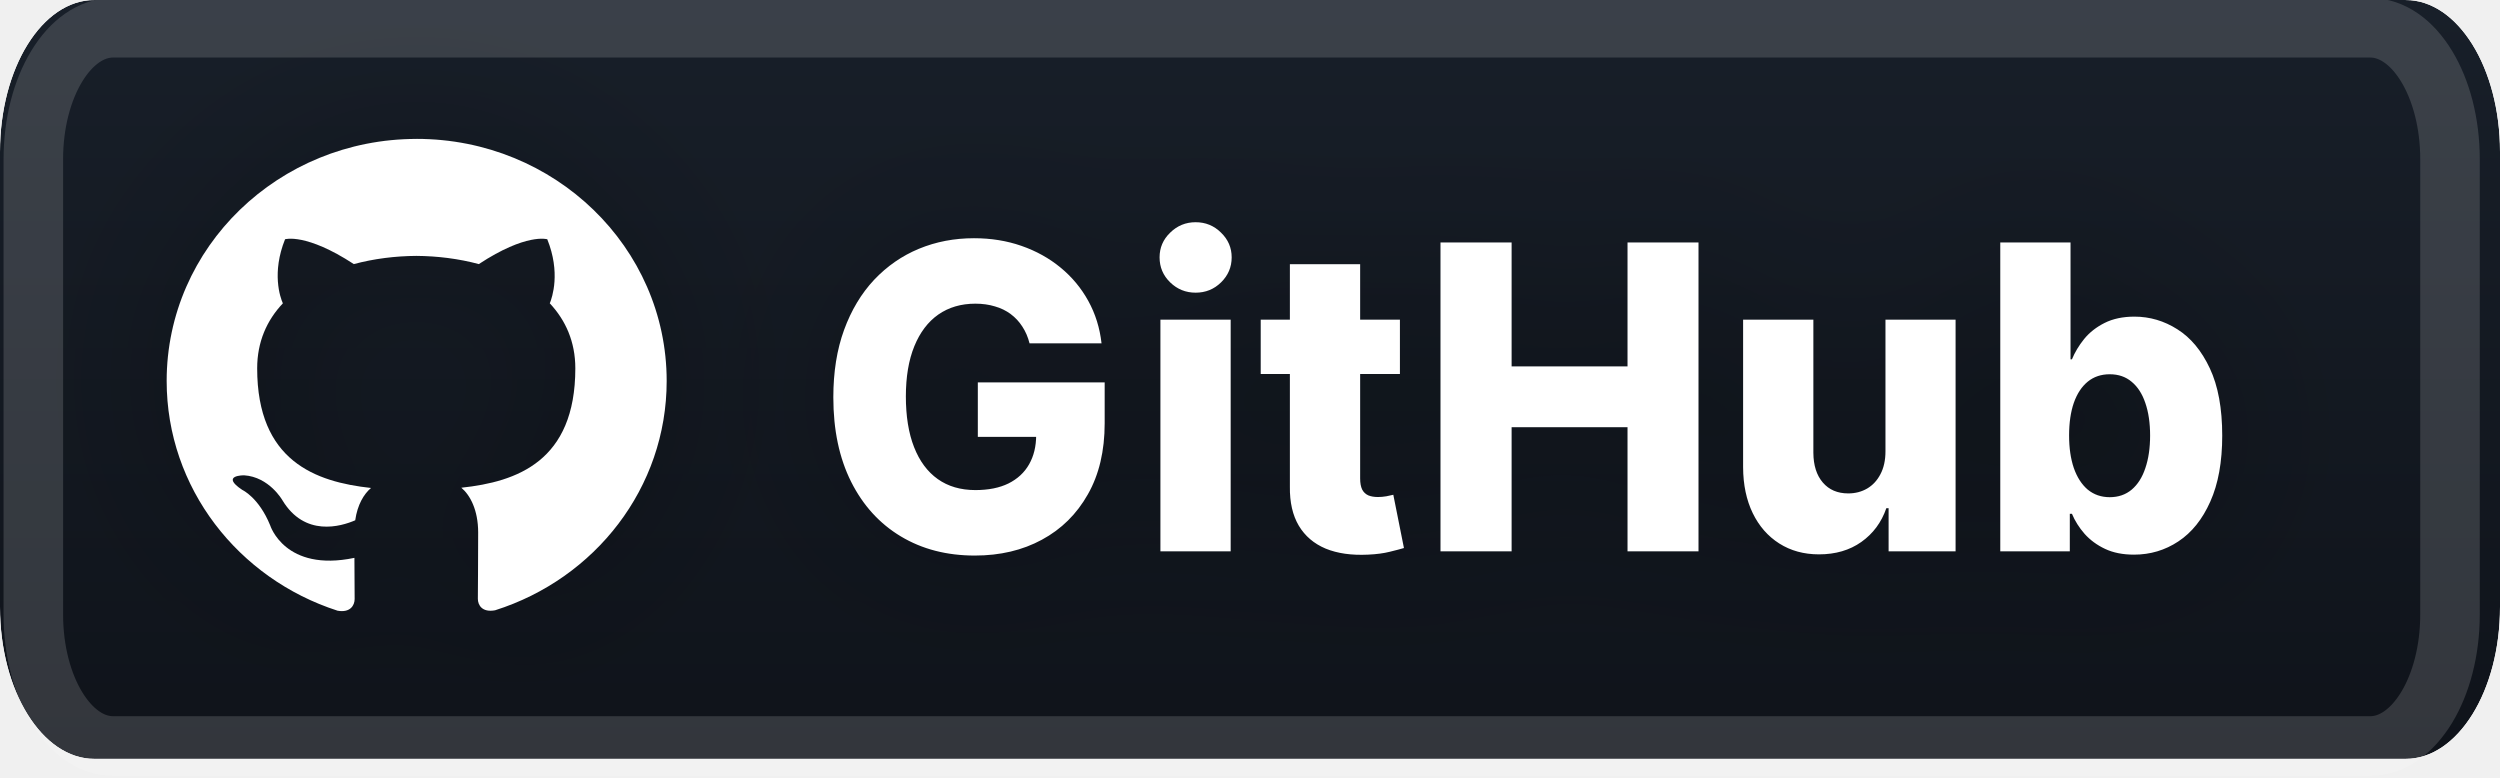
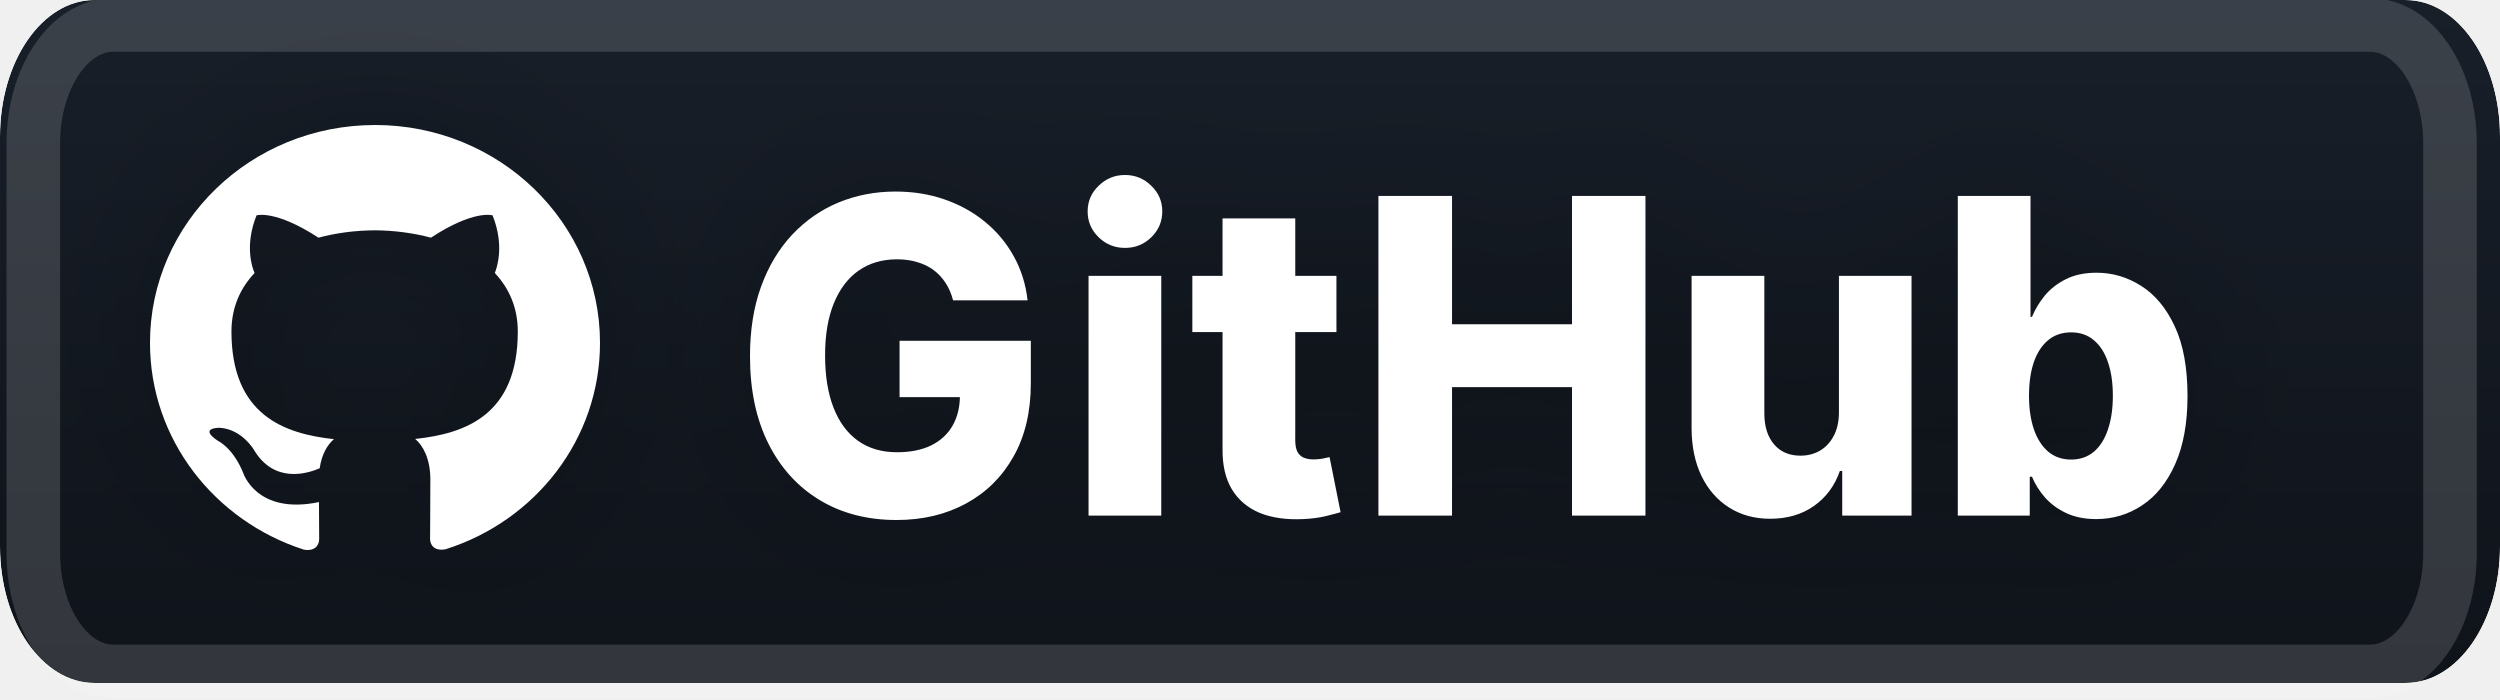
- <svg xmlns="http://www.w3.org/2000/svg" width="90" height="28" viewBox="0 0 90 28" fill="none">
+ <svg xmlns="http://www.w3.org/2000/svg" width="100" height="28" viewBox="0 0 100 28" fill="none">
  <g clip-path="url(#clip0_1_82)">
-     <mask id="mask0_1_82" style="mask-type:luminance" maskUnits="userSpaceOnUse" x="-1" y="0" width="92" height="28">
-       <path d="M86.604 0.001H3.396C1.52 0.001 -0 2.447 -0 5.464V21.856C-0 24.873 1.52 27.319 3.396 27.319H86.604C88.48 27.319 90 24.873 90 21.856V5.464C90 2.447 88.48 0.001 86.604 0.001Z" fill="white" />
+     <mask id="mask0_1_82" style="mask-type:luminance" maskUnits="userSpaceOnUse" x="-1" y="0" width="102" height="28">
+       <path d="M96.227 0.001H3.773C1.689 0.001 -0 2.447 -0 5.464V21.856C-0 24.873 1.689 27.319 3.773 27.319H96.227C98.311 27.319 100 24.873 100 21.856V5.464C100 2.447 98.311 0.001 96.227 0.001Z" fill="white" />
    </mask>
    <g mask="url(#mask0_1_82)">
-       <path d="M86.604 0.001H3.396C1.52 0.001 -0 2.447 -0 5.464V21.856C-0 24.873 1.52 27.319 3.396 27.319H86.604C88.48 27.319 90 24.873 90 21.856V5.464C90 2.447 88.48 0.001 86.604 0.001Z" fill="url(#paint0_linear_1_82)" />
+       <path d="M96.227 0.001H3.773C1.689 0.001 -0 2.447 -0 5.464V21.856C-0 24.873 1.689 27.319 3.773 27.319H96.227C98.311 27.319 100 24.873 100 21.856V5.464C100 2.447 98.311 0.001 96.227 0.001Z" fill="url(#paint0_linear_1_82)" />
      <g filter="url(#filter0_d_1_82)">
-         <path d="M37.064 12.36C37.006 12.132 36.919 11.931 36.805 11.758C36.691 11.58 36.551 11.43 36.386 11.307C36.221 11.184 36.032 11.091 35.817 11.03C35.604 10.965 35.369 10.932 35.114 10.932C34.6 10.932 34.156 11.062 33.78 11.323C33.408 11.584 33.12 11.964 32.916 12.463C32.713 12.959 32.611 13.562 32.611 14.271C32.611 14.985 32.709 15.593 32.906 16.096C33.103 16.599 33.387 16.983 33.759 17.247C34.132 17.511 34.583 17.643 35.114 17.643C35.584 17.643 35.979 17.564 36.304 17.405C36.631 17.242 36.88 17.012 37.048 16.715C37.217 16.418 37.302 16.069 37.302 15.667L37.777 15.727H35.202V13.767H39.768V15.238C39.768 16.233 39.567 17.086 39.163 17.796C38.763 18.505 38.212 19.05 37.508 19.43C36.809 19.81 36.004 20 35.093 20C34.084 20 33.195 19.77 32.43 19.31C31.665 18.851 31.068 18.195 30.641 17.345C30.213 16.491 30 15.477 30 14.304C30 13.392 30.129 12.583 30.387 11.877C30.646 11.168 31.006 10.567 31.468 10.074C31.933 9.582 32.471 9.209 33.082 8.956C33.696 8.702 34.356 8.576 35.063 8.576C35.676 8.576 36.247 8.668 36.774 8.852C37.305 9.037 37.774 9.298 38.181 9.634C38.591 9.971 38.924 10.371 39.179 10.834C39.434 11.298 39.593 11.806 39.655 12.36H37.064ZM41.775 19.848V11.508H44.304V19.848H41.775ZM43.042 10.536C42.687 10.536 42.382 10.413 42.127 10.166C41.871 9.917 41.745 9.616 41.745 9.265C41.745 8.918 41.871 8.621 42.127 8.375C42.382 8.125 42.687 8 43.042 8C43.4 8 43.706 8.125 43.957 8.375C44.212 8.621 44.34 8.918 44.34 9.265C44.34 9.616 44.212 9.917 43.957 10.166C43.706 10.413 43.4 10.536 43.042 10.536ZM50.397 11.508V13.463H45.386V11.508H50.397ZM46.436 9.51H48.965V17.225C48.965 17.388 48.989 17.52 49.037 17.622C49.088 17.72 49.163 17.79 49.26 17.834C49.356 17.873 49.471 17.893 49.606 17.893C49.703 17.893 49.804 17.884 49.911 17.866C50.021 17.844 50.104 17.826 50.159 17.812L50.542 19.729C50.421 19.765 50.251 19.81 50.03 19.864C49.813 19.919 49.553 19.953 49.249 19.967C48.656 19.996 48.148 19.924 47.724 19.75C47.303 19.573 46.98 19.298 46.757 18.925C46.536 18.552 46.428 18.083 46.436 17.519V9.51ZM51.858 19.848V8.728H54.418V13.191H58.591V8.728H61.146V19.848H58.591V15.379H54.418V19.848H51.858ZM67.877 16.248V11.508H70.401V19.848H67.99V18.295H67.908C67.732 18.805 67.431 19.211 67.007 19.511C66.587 19.808 66.079 19.957 65.483 19.957C64.941 19.957 64.465 19.826 64.055 19.566C63.644 19.305 63.326 18.941 63.099 18.474C62.871 18.004 62.755 17.453 62.752 16.823V11.508H65.281V16.302C65.284 16.755 65.398 17.111 65.622 17.372C65.846 17.633 66.151 17.763 66.537 17.763C66.789 17.763 67.014 17.705 67.215 17.589C67.418 17.47 67.578 17.298 67.695 17.073C67.816 16.845 67.877 16.57 67.877 16.248ZM72.01 19.848V8.728H74.539V12.936H74.59C74.694 12.682 74.841 12.438 75.03 12.203C75.223 11.967 75.468 11.776 75.764 11.627C76.065 11.475 76.423 11.399 76.84 11.399C77.392 11.399 77.907 11.551 78.386 11.855C78.869 12.159 79.258 12.628 79.555 13.262C79.852 13.895 80 14.702 80 15.683C80 16.628 79.857 17.419 79.571 18.056C79.288 18.693 78.905 19.171 78.422 19.49C77.943 19.808 77.41 19.967 76.825 19.967C76.424 19.967 76.078 19.899 75.785 19.761C75.492 19.624 75.246 19.442 75.045 19.218C74.849 18.994 74.697 18.753 74.59 18.496H74.513V19.848H72.01ZM74.487 15.678C74.487 16.127 74.544 16.518 74.658 16.851C74.775 17.184 74.942 17.442 75.159 17.627C75.38 17.808 75.644 17.899 75.951 17.899C76.261 17.899 76.525 17.808 76.741 17.627C76.959 17.442 77.123 17.184 77.233 16.851C77.347 16.518 77.404 16.127 77.404 15.678C77.404 15.229 77.347 14.84 77.233 14.51C77.123 14.181 76.959 13.926 76.741 13.745C76.528 13.564 76.264 13.473 75.951 13.473C75.641 13.473 75.377 13.562 75.159 13.739C74.942 13.917 74.775 14.17 74.658 14.5C74.544 14.829 74.487 15.222 74.487 15.678Z" fill="white" />
+         <path d="M38.123 12.014C38.056 11.752 37.957 11.521 37.826 11.321C37.695 11.117 37.534 10.944 37.344 10.803C37.154 10.661 36.936 10.555 36.69 10.484C36.445 10.409 36.175 10.372 35.881 10.372C35.29 10.372 34.779 10.522 34.347 10.822C33.919 11.121 33.588 11.558 33.353 12.133C33.12 12.703 33.003 13.396 33.003 14.212C33.003 15.032 33.116 15.732 33.342 16.31C33.568 16.889 33.895 17.33 34.323 17.634C34.751 17.938 35.27 18.09 35.881 18.09C36.421 18.09 36.876 17.998 37.25 17.815C37.626 17.628 37.912 17.363 38.106 17.022C38.3 16.681 38.397 16.279 38.397 15.817L38.944 15.886H35.983V13.632H41.233V15.324C41.233 16.468 41.002 17.449 40.538 18.265C40.078 19.081 39.443 19.707 38.635 20.144C37.83 20.581 36.905 20.8 35.858 20.8C34.696 20.8 33.675 20.536 32.795 20.007C31.915 19.478 31.229 18.725 30.737 17.747C30.245 16.764 30 15.598 30 14.25C30 13.201 30.149 12.27 30.445 11.459C30.743 10.643 31.157 9.952 31.689 9.385C32.223 8.819 32.842 8.39 33.544 8.099C34.25 7.808 35.009 7.662 35.822 7.662C36.528 7.662 37.184 7.768 37.79 7.98C38.401 8.193 38.94 8.492 39.408 8.88C39.88 9.267 40.262 9.727 40.556 10.26C40.849 10.792 41.032 11.377 41.103 12.014H38.123ZM43.542 20.625V11.034H46.45V20.625H43.542ZM44.999 9.916C44.59 9.916 44.239 9.775 43.946 9.491C43.652 9.204 43.506 8.859 43.506 8.455C43.506 8.055 43.652 7.714 43.946 7.431C44.239 7.144 44.59 7 44.999 7C45.41 7 45.762 7.144 46.051 7.431C46.344 7.714 46.491 8.055 46.491 8.455C46.491 8.859 46.344 9.204 46.051 9.491C45.762 9.775 45.41 9.916 44.999 9.916ZM53.457 11.034V13.282H47.694V11.034H53.457ZM48.902 8.736H51.81V17.609C51.81 17.797 51.837 17.948 51.892 18.065C51.952 18.177 52.037 18.259 52.149 18.308C52.259 18.354 52.392 18.377 52.547 18.377C52.658 18.377 52.775 18.367 52.897 18.346C53.024 18.321 53.12 18.3 53.183 18.284L53.623 20.488C53.484 20.529 53.288 20.581 53.034 20.644C52.785 20.706 52.486 20.746 52.137 20.763C51.454 20.796 50.87 20.713 50.382 20.513C49.899 20.309 49.527 19.992 49.27 19.564C49.016 19.135 48.893 18.596 48.902 17.946V8.736ZM55.137 20.625V7.837H58.081V12.97H62.88V7.837H65.818V20.625H62.88V15.486H58.081V20.625H55.137ZM73.558 16.485V11.034H76.461V20.625H73.689V18.839H73.594C73.392 19.426 73.046 19.893 72.559 20.238C72.075 20.579 71.491 20.75 70.805 20.75C70.182 20.75 69.635 20.6 69.163 20.3C68.691 20.001 68.325 19.582 68.063 19.045C67.801 18.504 67.668 17.871 67.664 17.147V11.034H70.573V16.548C70.576 17.068 70.707 17.478 70.966 17.778C71.223 18.078 71.573 18.227 72.018 18.227C72.307 18.227 72.566 18.161 72.797 18.027C73.03 17.89 73.215 17.692 73.35 17.434C73.489 17.172 73.558 16.856 73.558 16.485ZM78.312 20.625V7.837H81.22V12.676H81.279C81.398 12.385 81.567 12.104 81.784 11.833C82.007 11.563 82.288 11.342 82.629 11.171C82.974 10.996 83.386 10.909 83.866 10.909C84.5 10.909 85.093 11.084 85.644 11.434C86.2 11.783 86.647 12.322 86.989 13.051C87.33 13.779 87.5 14.708 87.5 15.836C87.5 16.922 87.335 17.832 87.007 18.564C86.681 19.297 86.241 19.847 85.685 20.213C85.135 20.579 84.522 20.763 83.848 20.763C83.388 20.763 82.99 20.683 82.653 20.525C82.316 20.367 82.032 20.159 81.802 19.901C81.576 19.643 81.402 19.366 81.279 19.07H81.19V20.625H78.312ZM81.16 15.829C81.16 16.346 81.226 16.795 81.357 17.178C81.491 17.561 81.684 17.859 81.933 18.071C82.187 18.279 82.491 18.383 82.843 18.383C83.2 18.383 83.503 18.279 83.753 18.071C84.003 17.859 84.191 17.561 84.318 17.178C84.449 16.795 84.514 16.346 84.514 15.829C84.514 15.313 84.449 14.866 84.318 14.487C84.191 14.108 84.003 13.815 83.753 13.607C83.507 13.398 83.204 13.294 82.843 13.294C82.487 13.294 82.183 13.396 81.933 13.6C81.684 13.804 81.491 14.096 81.357 14.475C81.226 14.853 81.16 15.305 81.16 15.829Z" fill="white" />
      </g>
      <g filter="url(#filter1_d_1_82)">
        <path d="M15.001 5.001C10.028 5.001 6 8.904 6 13.715C6 17.568 8.579 20.833 12.152 21.985C12.604 22.067 12.767 21.797 12.767 21.564C12.767 21.357 12.762 20.81 12.759 20.083C10.254 20.608 9.726 18.912 9.726 18.912C9.316 17.907 8.724 17.638 8.724 17.638C7.91 17.099 8.789 17.111 8.789 17.111C9.691 17.17 10.166 18.007 10.166 18.007C10.969 19.34 12.272 18.954 12.788 18.73C12.867 18.168 13.101 17.782 13.357 17.567C11.359 17.349 9.258 16.6 9.258 13.26C9.258 12.307 9.606 11.53 10.183 10.92C10.083 10.702 9.779 9.814 10.262 8.613C10.262 8.613 11.015 8.381 12.738 9.507C13.458 9.314 14.223 9.217 14.988 9.212C15.753 9.217 16.517 9.314 17.238 9.507C18.95 8.381 19.702 8.613 19.702 8.613C20.185 9.814 19.881 10.701 19.793 10.92C20.364 11.53 20.712 12.307 20.712 13.26C20.712 16.607 18.609 17.345 16.608 17.558C16.921 17.819 17.214 18.356 17.214 19.17C17.214 20.336 17.203 21.275 17.203 21.558C17.203 21.785 17.36 22.057 17.824 21.97C21.424 20.83 24 17.562 24 13.715C24 8.904 19.972 5 14.999 5L15.001 5.001Z" fill="white" />
      </g>
    </g>
-     <path d="M85.328 1H4.072C2.486 1 1.2 3.118 1.2 5.732V22.123C1.2 24.736 2.486 26.855 4.072 26.855H85.328C86.914 26.855 88.2 24.736 88.2 22.123V5.732C88.2 3.118 86.914 1 85.328 1Z" stroke="white" stroke-opacity="0.15" stroke-width="2.143" />
+     <path d="M94.808 1H4.525C2.762 1 1.333 3.118 1.333 5.732V22.123C1.333 24.736 2.762 26.855 4.525 26.855H94.808C96.571 26.855 98 24.736 98 22.123V5.732C98 3.118 96.571 1 94.808 1Z" stroke="white" stroke-opacity="0.15" stroke-width="2.143" />
  </g>
  <defs>
-     <filter id="filter0_d_1_82" x="24.286" y="2.286" width="61.429" height="23.429" filterUnits="userSpaceOnUse" color-interpolation-filters="sRGB">
+     <filter id="filter0_d_1_82" x="24.286" y="1.286" width="68.929" height="25.229" filterUnits="userSpaceOnUse" color-interpolation-filters="sRGB">
      <feFlood flood-opacity="0" result="BackgroundImageFix" />
      <feColorMatrix in="SourceAlpha" type="matrix" values="0 0 0 0 0 0 0 0 0 0 0 0 0 0 0 0 0 0 127 0" result="hardAlpha" />
      <feOffset />
      <feGaussianBlur stdDeviation="2.857" />
      <feComposite in2="hardAlpha" operator="out" />
      <feColorMatrix type="matrix" values="0 0 0 0 0 0 0 0 0 0 0 0 0 0 0 0 0 0 0.25 0" />
      <feBlend mode="normal" in2="BackgroundImageFix" result="effect1_dropShadow_1_82" />
      <feBlend mode="normal" in="SourceGraphic" in2="effect1_dropShadow_1_82" result="shape" />
    </filter>
    <filter id="filter1_d_1_82" x="0.4" y="-0.6" width="29.201" height="28.201" filterUnits="userSpaceOnUse" color-interpolation-filters="sRGB">
      <feFlood flood-opacity="0" result="BackgroundImageFix" />
      <feColorMatrix in="SourceAlpha" type="matrix" values="0 0 0 0 0 0 0 0 0 0 0 0 0 0 0 0 0 0 127 0" result="hardAlpha" />
      <feOffset />
      <feGaussianBlur stdDeviation="2.8" />
      <feComposite in2="hardAlpha" operator="out" />
      <feColorMatrix type="matrix" values="0 0 0 0 0 0 0 0 0 0 0 0 0 0 0 0 0 0 0.25 0" />
      <feBlend mode="normal" in2="BackgroundImageFix" result="effect1_dropShadow_1_82" />
      <feBlend mode="normal" in="SourceGraphic" in2="effect1_dropShadow_1_82" result="shape" />
    </filter>
-     <linearGradient id="paint0_linear_1_82" x1="45" y1="0.001" x2="45" y2="27.319" gradientUnits="userSpaceOnUse">
+     <linearGradient id="paint0_linear_1_82" x1="50" y1="0.001" x2="50" y2="27.319" gradientUnits="userSpaceOnUse">
      <stop stop-color="#181F29" />
      <stop offset="1" stop-color="#0F131A" />
    </linearGradient>
    <clipPath id="clip0_1_82">
-       <rect width="90" height="28" fill="white" />
+       <rect width="100" height="28" fill="white" />
    </clipPath>
  </defs>
</svg>
